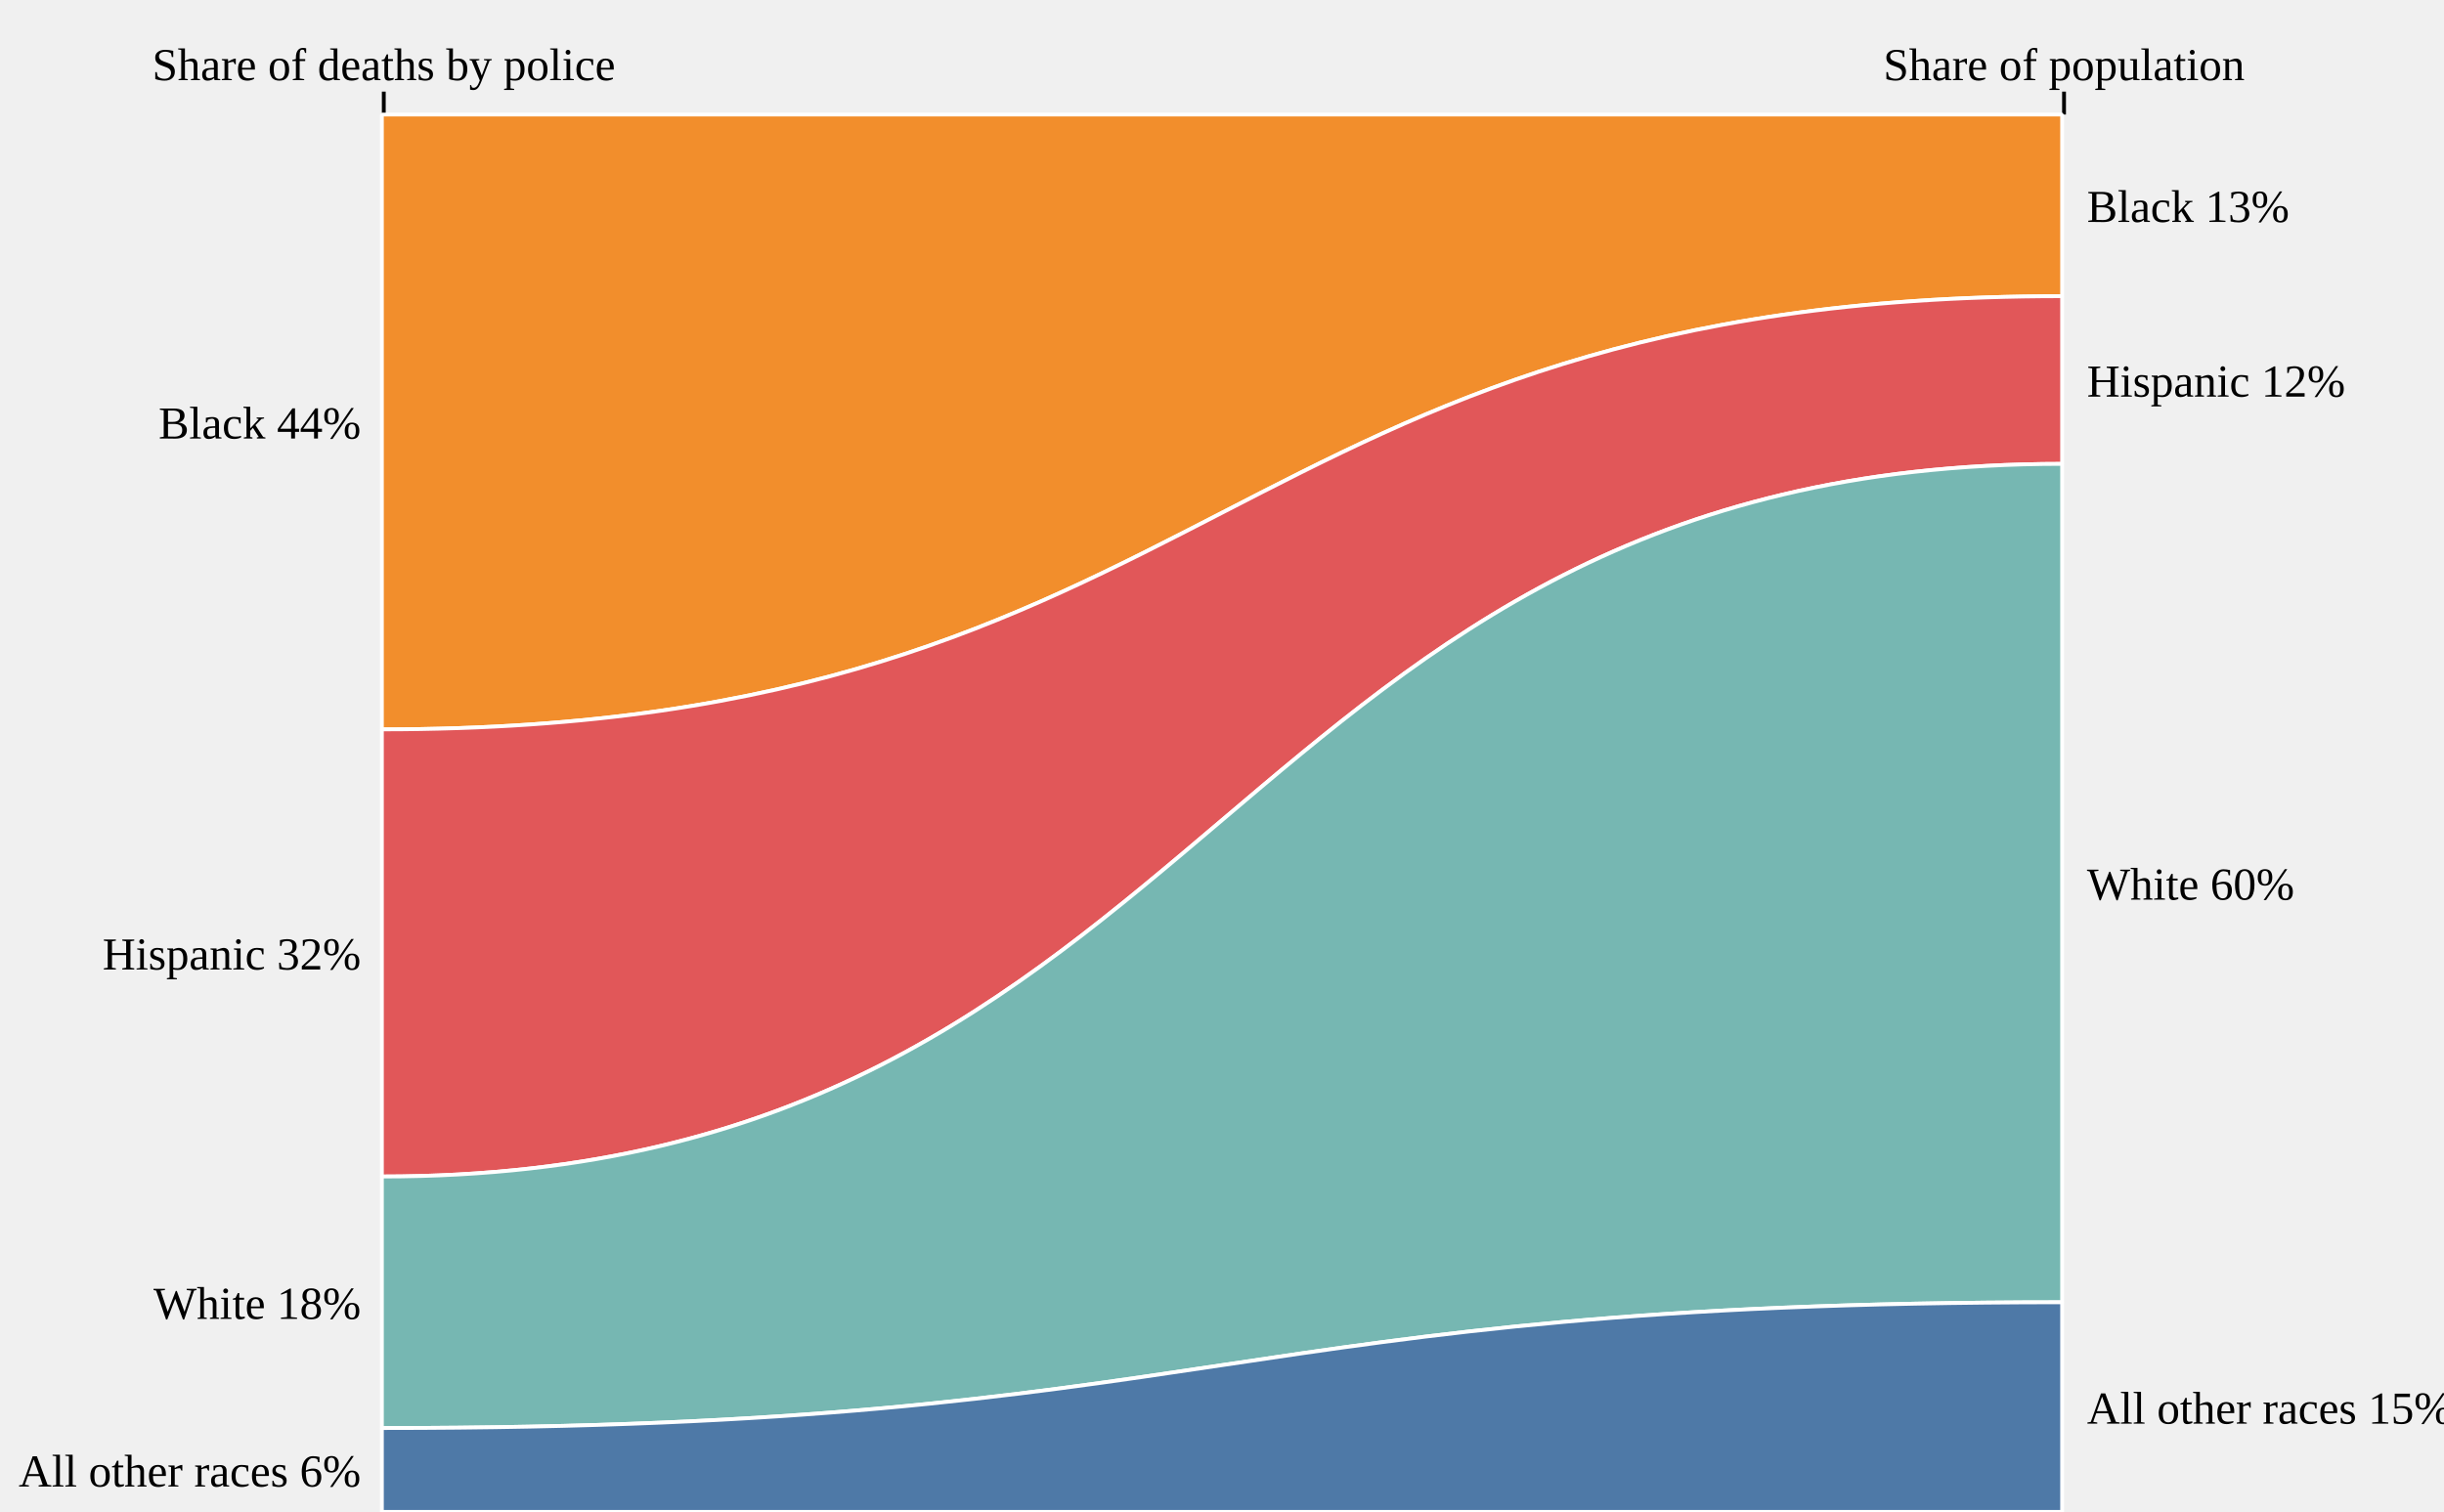
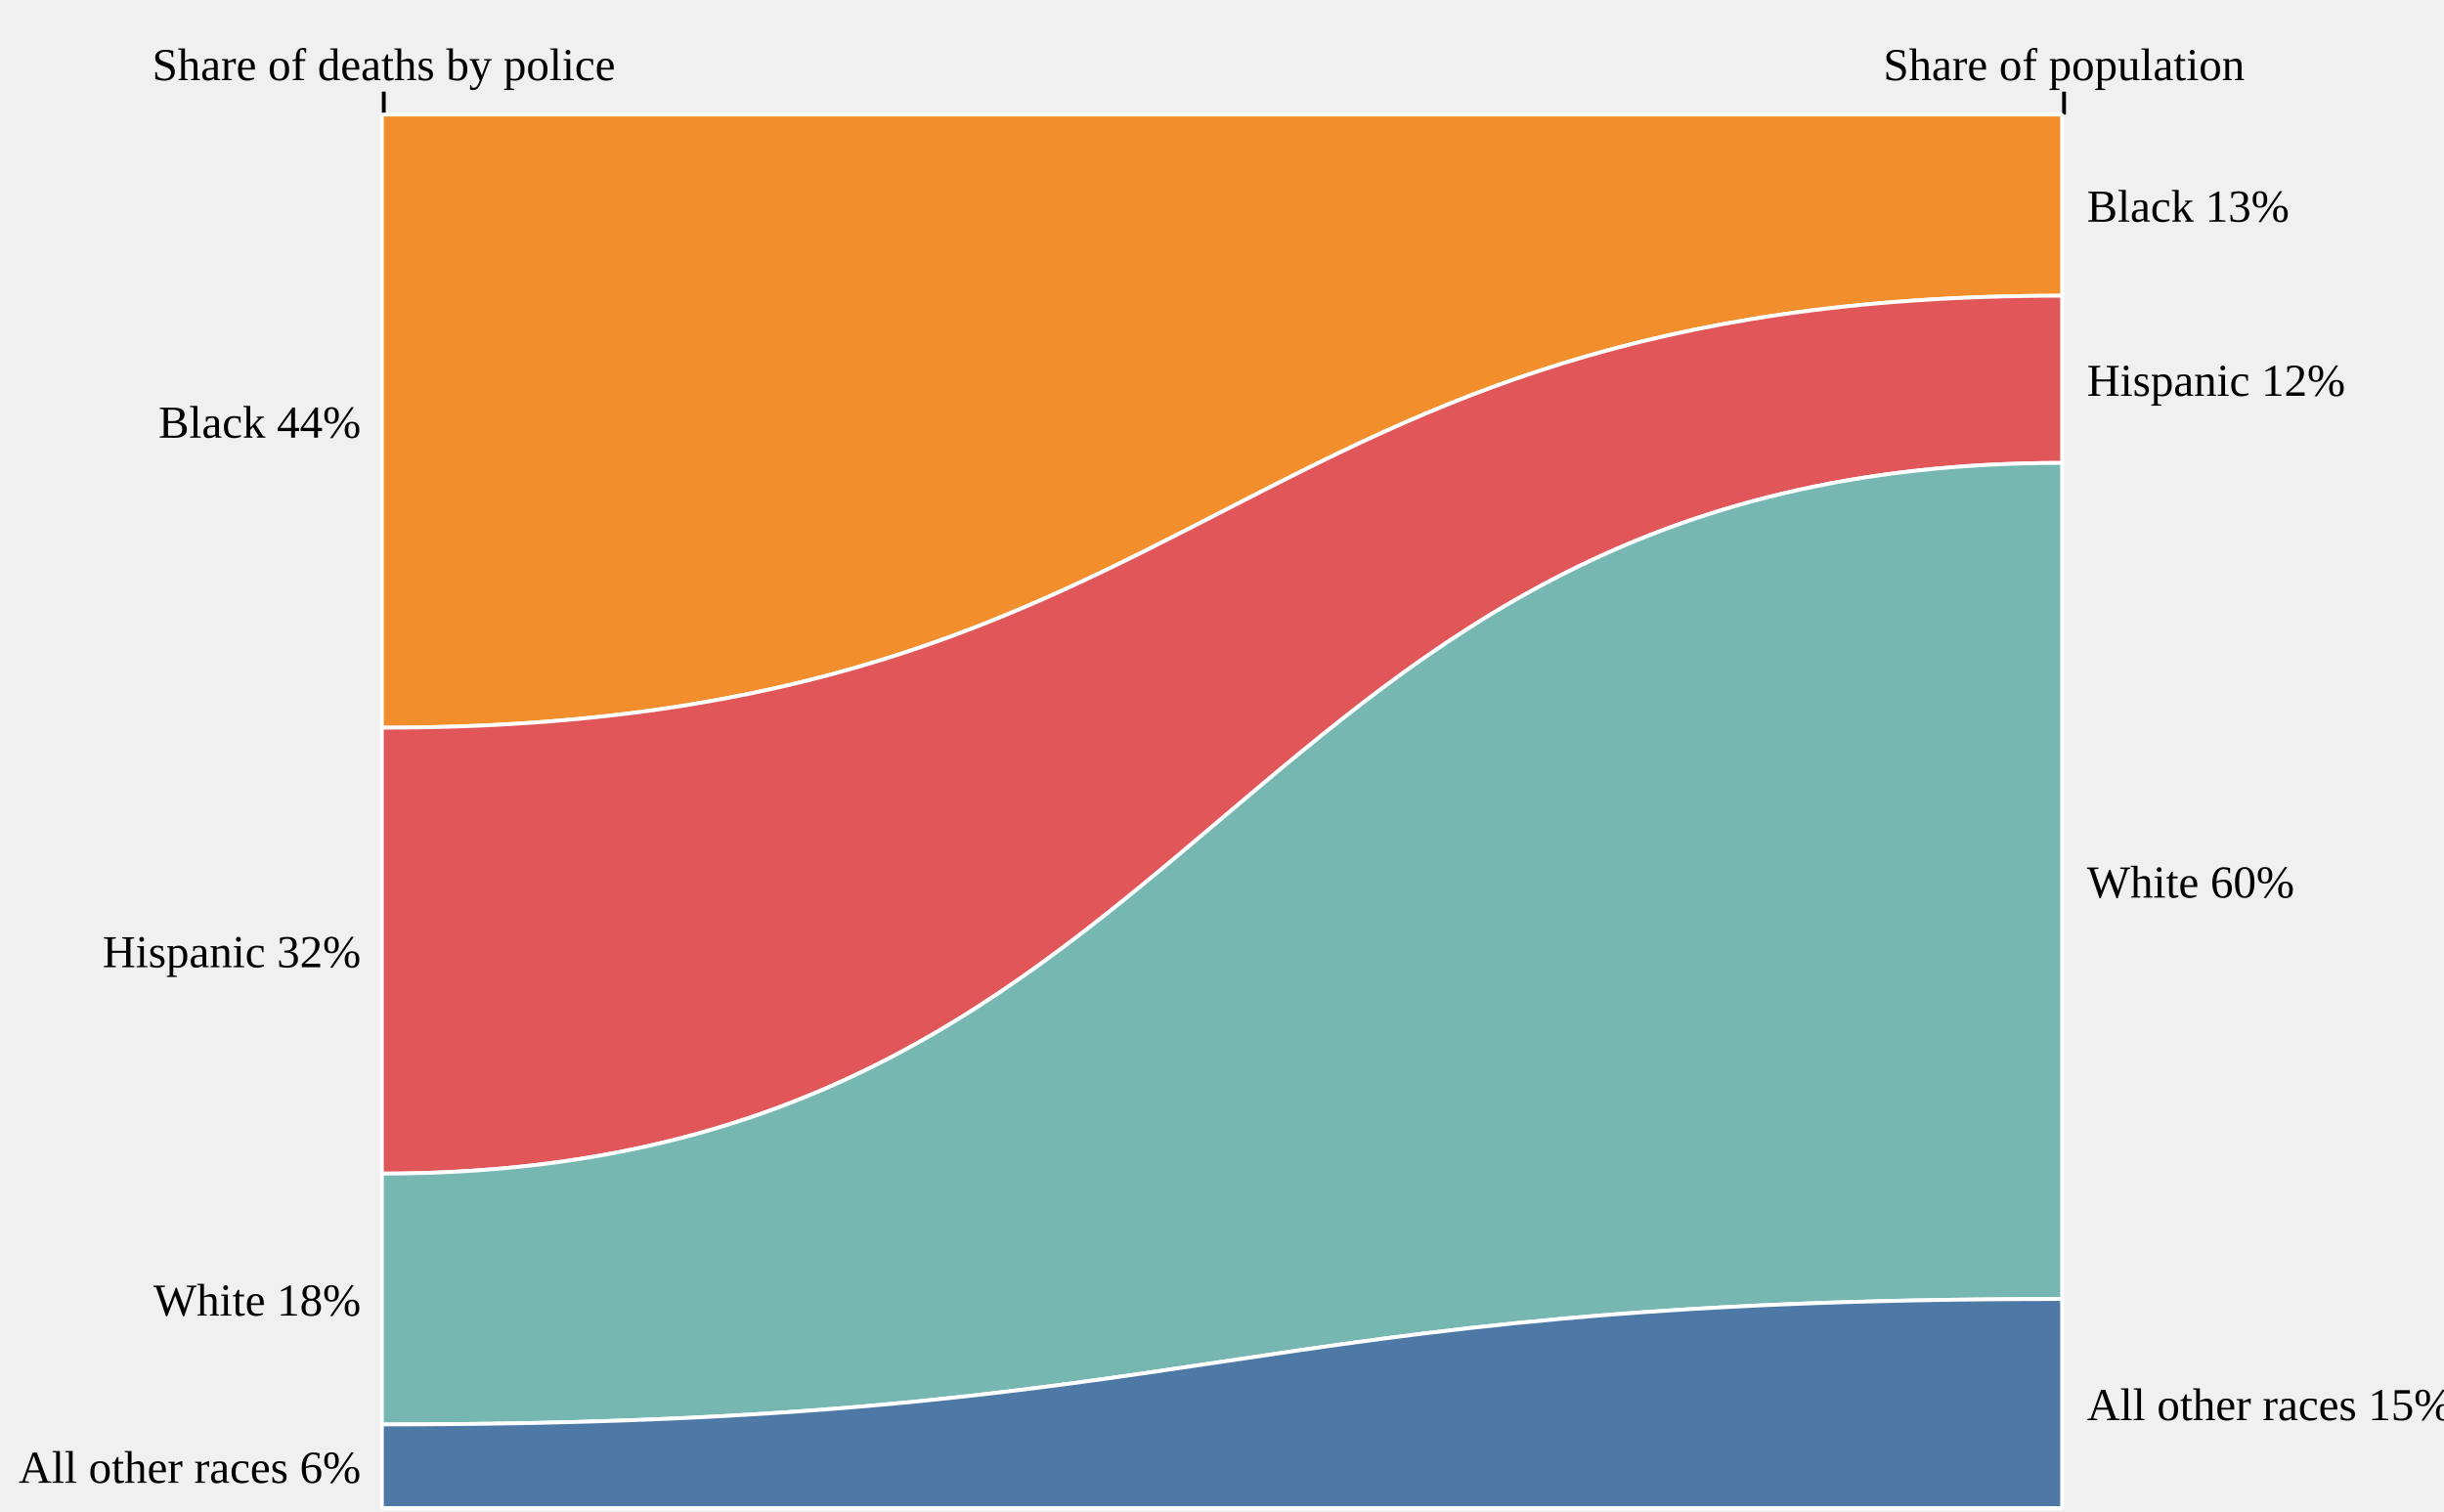
<svg xmlns="http://www.w3.org/2000/svg" class="plot" fill="currentColor" text-anchor="middle" width="640" height="396" viewBox="0 0 640 396">
  <g transform="translate(0,30)" fill="none" text-anchor="middle">
    <g class="tick" opacity="1" transform="translate(100.5,0)">
      <line stroke="currentColor" y2="-6" />
      <text fill="currentColor" y="-9" dy="0em">Share of deaths by police</text>
    </g>
    <g class="tick" opacity="1" transform="translate(540.5,0)">
      <line stroke="currentColor" y2="-6" />
      <text fill="currentColor" y="-9" dy="0em">Share of population</text>
    </g>
  </g>
  <g stroke="white" stroke-miterlimit="1">
-     <path fill="#f28e2c" d="M100,30C320,30,320,30,540,30L540,77.58C320,77.58,320,191.04,100,191.04Z" />
-     <path fill="#e15759" d="M100,191.04C320,191.04,320,77.58,540,77.58L540,121.5C320,121.5,320,308.16,100,308.16Z" />
-     <path fill="#76b7b2" d="M100,308.16C320,308.16,320,121.5,540,121.5L540,341.1C320,341.1,320,374.04,100,374.04Z" />
-     <path fill="#4e79a7" d="M100,374.04C320,374.04,320,341.1,540,341.1L540,396C320,396,320,396,100,396Z" />
+     <path fill="#f28e2c" d="M100,30C320,30,320,30,540,30L540,77.45C320,77.45,320,190.6,100,190.6Z" />
+     <path fill="#e15759" d="M100,190.6C320,190.6,320,77.45,540,77.45L540,121.25C320,121.25,320,307.4,100,307.4Z" />
+     <path fill="#76b7b2" d="M100,307.4C320,307.4,320,121.25,540,121.25L540,340.25C320,340.25,320,373.1,100,373.1Z" />
+     <path fill="#4e79a7" d="M100,373.1C320,373.1,320,340.25,540,340.25L540,395C320,395,320,395,100,395Z" />
  </g>
  <g text-anchor="end" transform="translate(0.5,0.5)">
-     <text dx="-6" dy="0.32em" x="100" y="110.52">Black 44%</text>
-     <text dx="-6" dy="0.32em" x="100" y="249.6">Hispanic 32%</text>
-     <text dx="-6" dy="0.32em" x="100" y="341.1">White 18%</text>
-     <text dx="-6" dy="0.32em" x="100" y="385.02">All other races 6%</text>
+     <text dx="-6" dy="0.32em" x="100" y="110.3">Black 44%</text>
+     <text dx="-6" dy="0.32em" x="100" y="249">Hispanic 32%</text>
+     <text dx="-6" dy="0.32em" x="100" y="340.25">White 18%</text>
+     <text dx="-6" dy="0.32em" x="100" y="384.05">All other races 6%</text>
  </g>
  <g text-anchor="start" transform="translate(0.5,0.5)">
-     <text dx="6" dy="0.32em" x="540" y="53.79">Black 13%</text>
-     <text dx="6" dy="0.32em" x="540" y="99.54">Hispanic 12%</text>
-     <text dx="6" dy="0.32em" x="540" y="231.3">White 60%</text>
-     <text dx="6" dy="0.32em" x="540" y="368.55">All other races 15%</text>
+     <text dx="6" dy="0.32em" x="540" y="53.725">Black 13%</text>
+     <text dx="6" dy="0.32em" x="540" y="99.35">Hispanic 12%</text>
+     <text dx="6" dy="0.32em" x="540" y="230.75">White 60%</text>
+     <text dx="6" dy="0.32em" x="540" y="367.625">All other races 15%</text>
  </g>
</svg>
